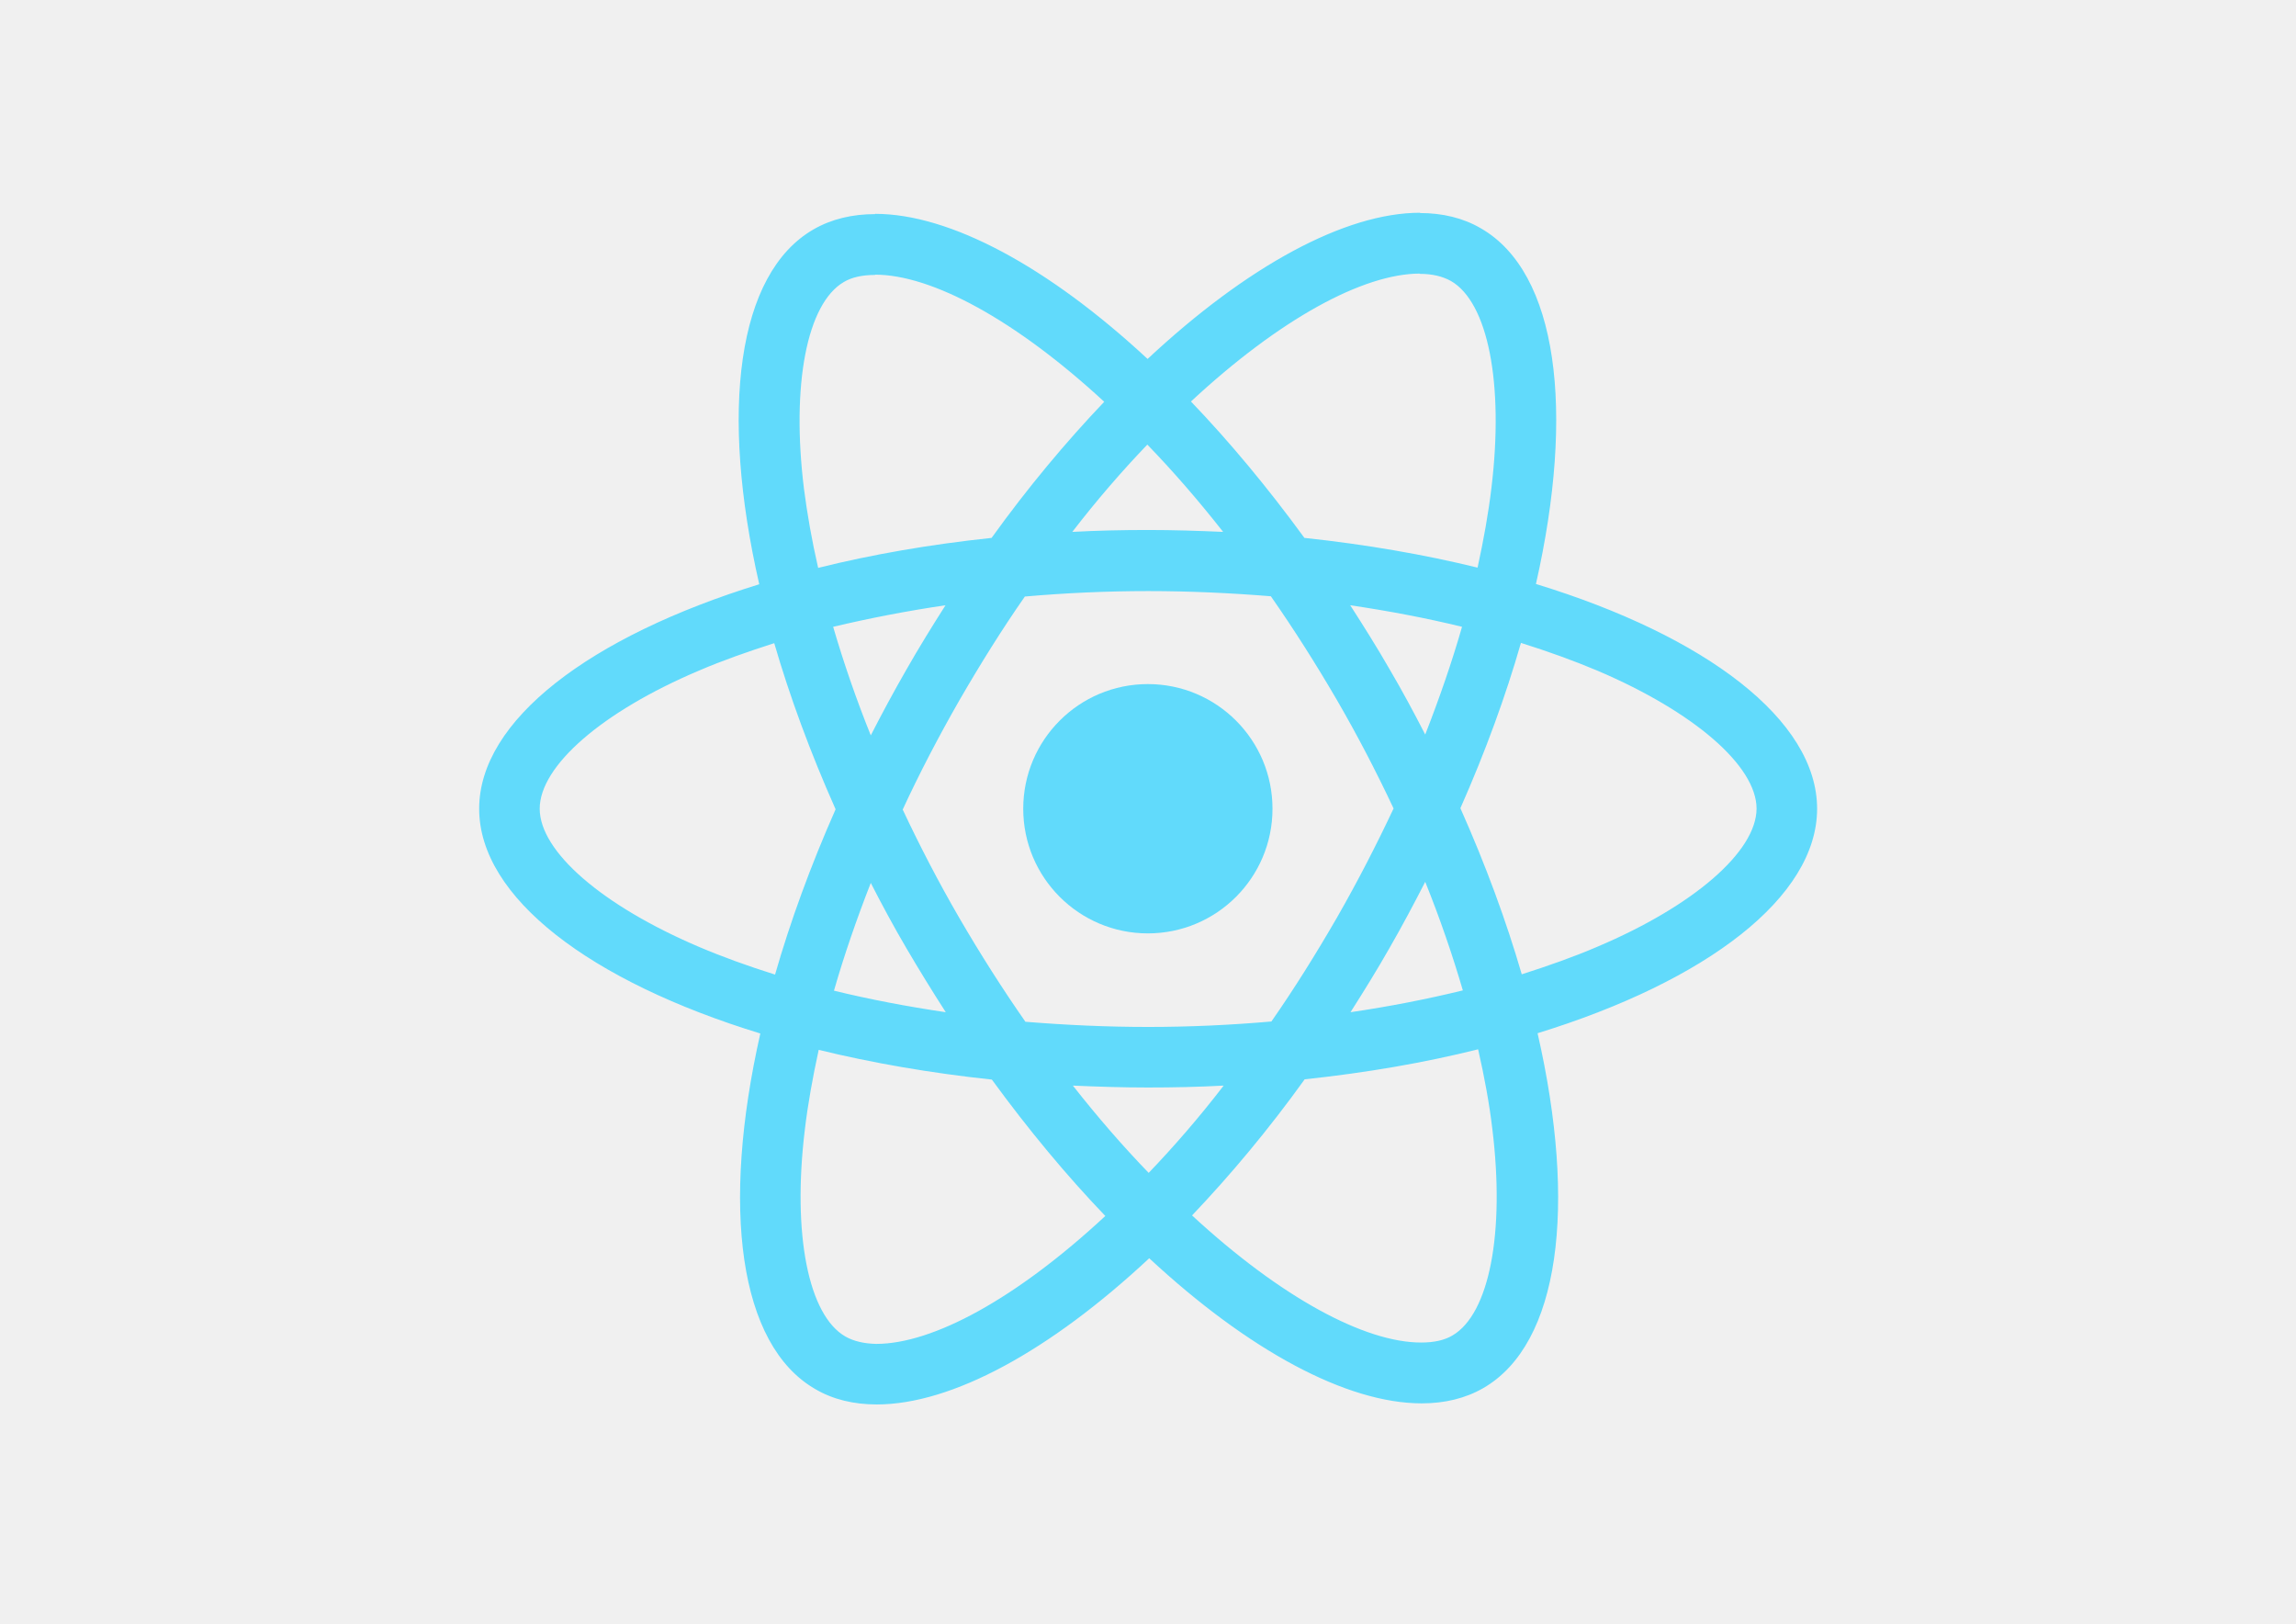
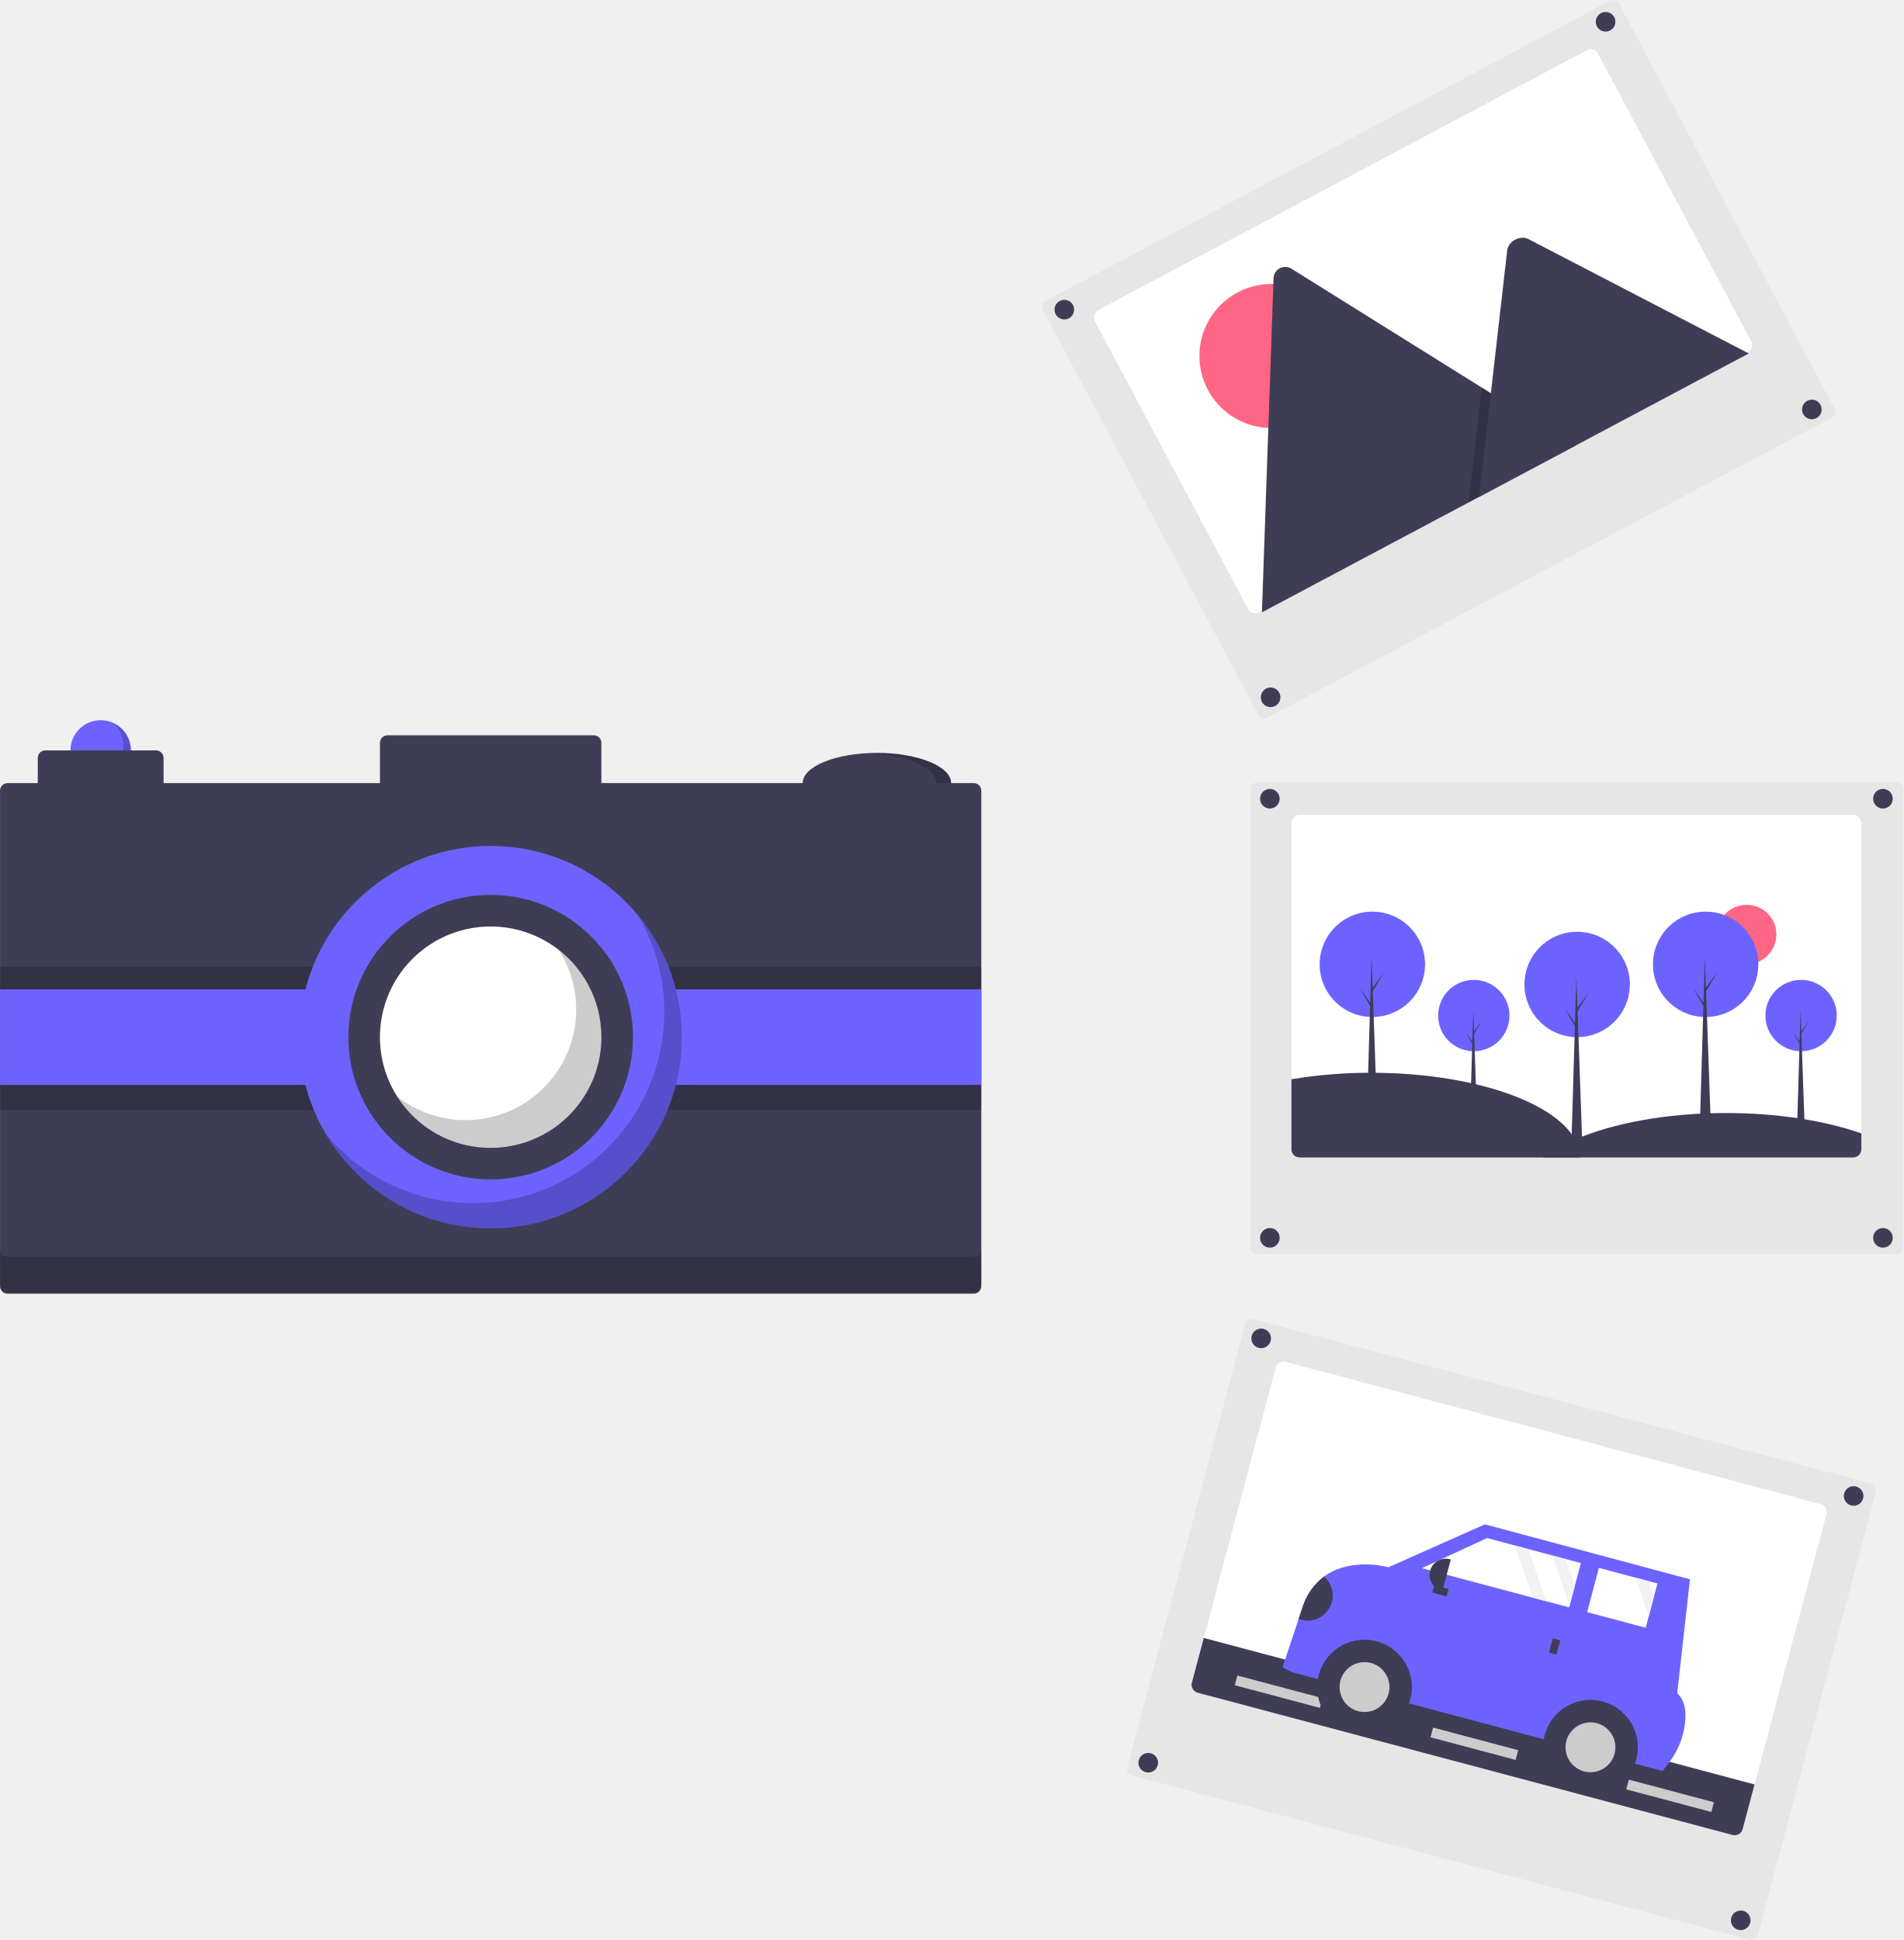
- <svg xmlns="http://www.w3.org/2000/svg" viewBox="0 0 841.9 595.3">
-   <g fill="#61DAFB">
-     <path d="M666.3 296.5c0-32.5-40.7-63.3-103.1-82.4 14.4-63.6 8-114.2-20.2-130.4-6.5-3.8-14.1-5.6-22.4-5.6v22.3c4.6 0 8.3.9 11.4 2.6 13.6 7.8 19.5 37.5 14.9 75.7-1.1 9.4-2.9 19.3-5.1 29.4-19.6-4.8-41-8.5-63.5-10.9-13.5-18.5-27.5-35.3-41.6-50 32.6-30.3 63.2-46.9 84-46.9V78c-27.5 0-63.5 19.6-99.9 53.6-36.4-33.8-72.4-53.2-99.9-53.2v22.3c20.7 0 51.4 16.5 84 46.6-14 14.7-28 31.4-41.3 49.9-22.6 2.4-44 6.1-63.6 11-2.3-10-4-19.7-5.2-29-4.7-38.2 1.1-67.9 14.6-75.8 3-1.8 6.9-2.6 11.5-2.6V78.5c-8.4 0-16 1.8-22.6 5.6-28.1 16.2-34.4 66.7-19.9 130.1-62.2 19.2-102.7 49.9-102.7 82.3 0 32.5 40.7 63.3 103.1 82.4-14.4 63.6-8 114.2 20.2 130.4 6.5 3.8 14.1 5.6 22.5 5.6 27.5 0 63.5-19.6 99.9-53.6 36.4 33.8 72.4 53.2 99.9 53.2 8.4 0 16-1.8 22.6-5.6 28.1-16.2 34.4-66.7 19.9-130.1 62-19.1 102.5-49.9 102.5-82.3zm-130.2-66.7c-3.7 12.9-8.3 26.2-13.5 39.5-4.1-8-8.4-16-13.1-24-4.6-8-9.5-15.8-14.4-23.4 14.2 2.1 27.9 4.7 41 7.9zm-45.8 106.5c-7.8 13.5-15.8 26.3-24.1 38.2-14.9 1.3-30 2-45.2 2-15.1 0-30.2-.7-45-1.9-8.3-11.9-16.4-24.6-24.2-38-7.6-13.1-14.5-26.4-20.8-39.8 6.2-13.4 13.2-26.8 20.7-39.9 7.8-13.5 15.8-26.3 24.1-38.2 14.9-1.3 30-2 45.2-2 15.1 0 30.2.7 45 1.9 8.3 11.9 16.4 24.6 24.2 38 7.6 13.1 14.5 26.4 20.8 39.8-6.3 13.4-13.2 26.8-20.7 39.9zm32.3-13c5.4 13.4 10 26.8 13.8 39.8-13.1 3.2-26.9 5.9-41.2 8 4.9-7.7 9.8-15.6 14.4-23.7 4.6-8 8.9-16.1 13-24.1zM421.2 430c-9.3-9.6-18.6-20.3-27.8-32 9 .4 18.2.7 27.5.7 9.4 0 18.7-.2 27.8-.7-9 11.7-18.3 22.4-27.5 32zm-74.4-58.9c-14.2-2.1-27.9-4.7-41-7.9 3.7-12.9 8.3-26.2 13.5-39.5 4.1 8 8.4 16 13.1 24 4.7 8 9.5 15.8 14.4 23.4zM420.7 163c9.3 9.6 18.6 20.3 27.8 32-9-.4-18.2-.7-27.5-.7-9.4 0-18.7.2-27.8.7 9-11.7 18.3-22.4 27.5-32zm-74 58.9c-4.9 7.7-9.8 15.6-14.4 23.7-4.6 8-8.9 16-13 24-5.4-13.4-10-26.8-13.8-39.8 13.1-3.1 26.9-5.8 41.2-7.9zm-90.5 125.2c-35.4-15.1-58.3-34.9-58.3-50.6 0-15.7 22.9-35.6 58.3-50.6 8.6-3.7 18-7 27.7-10.1 5.7 19.6 13.2 40 22.5 60.9-9.2 20.8-16.6 41.1-22.2 60.6-9.9-3.1-19.3-6.5-28-10.2zM310 490c-13.6-7.8-19.5-37.5-14.9-75.7 1.1-9.4 2.9-19.3 5.1-29.4 19.6 4.8 41 8.5 63.5 10.9 13.5 18.5 27.5 35.3 41.6 50-32.6 30.3-63.2 46.9-84 46.9-4.5-.1-8.3-1-11.3-2.7zm237.2-76.2c4.7 38.2-1.1 67.9-14.6 75.8-3 1.8-6.9 2.6-11.5 2.6-20.7 0-51.4-16.5-84-46.6 14-14.7 28-31.4 41.3-49.9 22.6-2.4 44-6.1 63.6-11 2.3 10.1 4.1 19.8 5.2 29.1zm38.5-66.7c-8.6 3.7-18 7-27.7 10.1-5.7-19.6-13.2-40-22.5-60.9 9.2-20.8 16.6-41.1 22.2-60.6 9.9 3.1 19.3 6.5 28.1 10.2 35.4 15.1 58.3 34.9 58.3 50.6-.1 15.7-23 35.6-58.4 50.6zM320.8 78.4z" />
-     <circle cx="420.9" cy="296.5" r="45.7" />
-     <path d="M520.5 78.1z" />
-   </g>
+ <svg xmlns="http://www.w3.org/2000/svg" id="bc812f07-65cf-4d9b-b76c-8815e86162f5" data-name="Layer 1" width="756.483" height="771.242" viewBox="0 0 756.483 771.242">
+   <path d="M721.528,375.356a2.659,2.659,0,0,0-2.656,2.656V560.372a2.659,2.659,0,0,0,2.656,2.656H975.585a2.659,2.659,0,0,0,2.656-2.656V378.012a2.659,2.659,0,0,0-2.656-2.656Z" transform="translate(-221.7583 -64.37879)" fill="#e6e6e6" />
+   <path d="M961.555,391.666v129.6a3.261,3.261,0,0,1-3.26,3.26h-220a2.319,2.319,0,0,1-.46-.04,3.256,3.256,0,0,1-2.8-3.22v-129.6a3.261,3.261,0,0,1,3.26-3.26h220A3.261,3.261,0,0,1,961.555,391.666Z" transform="translate(-221.7583 -64.37879)" fill="#fff" />
+   <circle cx="694.198" cy="371.516" r="11.819" fill="#ff6584" />
+   <circle cx="504.705" cy="317.53" r="3.897" fill="#3f3d56" />
+   <circle cx="748.372" cy="317.53" r="3.897" fill="#3f3d56" />
+   <circle cx="504.705" cy="492.097" r="3.897" fill="#3f3d56" />
+   <circle cx="748.372" cy="492.097" r="3.897" fill="#3f3d56" />
+   <circle cx="585.76" cy="403.733" r="14.18" fill="#6c63ff" />
+   <polygon points="587.127 446.444 584.223 446.444 585.547 401.597 587.127 446.444" fill="#3f3d56" />
+   <polygon points="585.803 410.097 588.921 405.783 585.76 411.165 585.419 410.567 585.803 410.097" fill="#3f3d56" />
+   <polygon points="585.461 414.454 582.343 410.14 585.504 415.521 585.846 414.923 585.461 414.454" fill="#3f3d56" />
+   <circle cx="715.837" cy="403.733" r="14.18" fill="#6c63ff" />
+   <polygon points="717.203 446.444 714.299 446.444 715.623 401.597 717.203 446.444" fill="#3f3d56" />
+   <polygon points="715.879 410.097 718.997 405.783 715.837 411.165 715.495 410.567 715.879 410.097" fill="#3f3d56" />
+   <polygon points="715.538 414.454 712.42 410.14 715.58 415.521 715.922 414.923 715.538 414.454" fill="#3f3d56" />
+   <circle cx="626.838" cy="391.363" r="20.943" fill="#6c63ff" />
+   <polygon points="628.856 454.444 624.567 454.444 626.522 388.209 628.856 454.444" fill="#3f3d56" />
+   <polygon points="626.901 400.762 631.506 394.391 626.838 402.339 626.333 401.456 626.901 400.762" fill="#3f3d56" />
+   <polygon points="626.396 407.197 621.791 400.825 626.459 408.774 626.964 407.891 626.396 407.197" fill="#3f3d56" />
+   <circle cx="677.91" cy="383.363" r="20.943" fill="#6c63ff" />
+   <polygon points="679.929 446.444 675.64 446.444 677.595 380.209 679.929 446.444" fill="#3f3d56" />
+   <polygon points="677.974 392.762 682.578 386.391 677.91 394.339 677.406 393.456 677.974 392.762" fill="#3f3d56" />
+   <polygon points="677.469 399.197 672.864 392.825 677.532 400.774 678.037 399.891 677.469 399.197" fill="#3f3d56" />
+   <circle cx="545.44" cy="383.363" r="20.943" fill="#6c63ff" />
+   <polygon points="547.459 446.444 543.169 446.444 545.125 380.209 547.459 446.444" fill="#3f3d56" />
+   <polygon points="545.503 392.762 550.108 386.391 545.44 394.339 544.935 393.456 545.503 392.762" fill="#3f3d56" />
+   <polygon points="544.999 399.197 540.394 392.825 545.062 400.774 545.566 399.891 544.999 399.197" fill="#3f3d56" />
+   <path d="M849.765,524.526H738.295a2.319,2.319,0,0,1-.46-.04,3.256,3.256,0,0,1-2.8-3.22v-27.83a189.759,189.759,0,0,1,31.74-2.58c39.57,0,72.67,11.34,80.97,26.52A15.252,15.252,0,0,1,849.765,524.526Z" transform="translate(-221.7583 -64.37879)" fill="#3f3d56" />
+   <path d="M961.555,514.956v6.31a3.261,3.261,0,0,1-3.26,3.26H834.965a62.861,62.861,0,0,1,12.78-7.15c15.11-6.48,36.42-10.52,60.03-10.52C928.295,506.856,947.065,509.896,961.555,514.956Z" transform="translate(-221.7583 -64.37879)" fill="#3f3d56" />
+   <path d="M862.882,64.379a2.647,2.647,0,0,0-1.244.312l-224.3,119.311a2.66,2.66,0,0,0-1.097,3.593l85.64,161a2.66,2.66,0,0,0,3.594,1.098l224.299-119.311a2.66,2.66,0,0,0,1.098-3.593l-85.641-161a2.638,2.638,0,0,0-1.569-1.293A2.669,2.669,0,0,0,862.882,64.379Z" transform="translate(-221.7583 -64.37879)" fill="#e6e6e6" />
+   <path d="M856.913,85.679l60.861,114.416a3.262,3.262,0,0,1-1.348,4.413L722.198,307.822a2.75,2.75,0,0,1-.43.187,3.26,3.26,0,0,1-3.983-1.536L656.925,192.058a3.262,3.262,0,0,1,1.348-4.413L852.5,84.33A3.262,3.262,0,0,1,856.913,85.679Z" transform="translate(-221.7583 -64.37879)" fill="#fff" />
+   <circle cx="505.338" cy="141.514" r="28.624" fill="#ff6584" />
+   <path d="M847.77,241.616,723.795,307.561a2.864,2.864,0,0,1-.483.21l4.61-132.752a4.65,4.65,0,0,1,7.146-3.801L810.674,218.442l3.62,2.258Z" transform="translate(-221.7583 -64.37879)" fill="#3f3d56" />
+   <polygon points="626.012 177.237 583.684 199.752 588.408 158.518 588.747 155.548 588.916 154.063 592.536 156.322 626.012 177.237" opacity="0.2" />
+   <path d="M916.798,204.897,809.57,261.935l4.724-41.235.339-2.97,6.154-53.735c.404-3.522,4.589-5.954,7.874-4.812a5.541,5.541,0,0,1,.649.279Z" transform="translate(-221.7583 -64.37879)" fill="#3f3d56" />
+   <circle cx="423.016" cy="123.091" r="3.897" fill="#3f3d56" />
+   <circle cx="638.141" cy="8.66" r="3.897" fill="#3f3d56" />
+   <circle cx="504.996" cy="277.211" r="3.897" fill="#3f3d56" />
+   <circle cx="720.122" cy="162.78" r="3.897" fill="#3f3d56" />
+   <path d="M917.193,835.532a2.66,2.66,0,0,0,3.25-1.885l46.881-176.231a2.657,2.657,0,0,0-1.885-3.25l-245.52-65.312a2.658,2.658,0,0,0-3.25,1.885L669.79,766.969a2.656,2.656,0,0,0,1.885,3.25Z" transform="translate(-221.7583 -64.37879)" fill="#e6e6e6" />
+   <path d="M947.687,666.32,914.37,791.565A3.261,3.261,0,0,1,910.382,793.877L697.776,737.32a2.32,2.32,0,0,1-.434-.157,3.256,3.256,0,0,1-1.878-3.832l33.317-125.244a3.261,3.261,0,0,1,3.989-2.312l212.606,56.557A3.261,3.261,0,0,1,947.687,666.32Z" transform="translate(-221.7583 -64.37879)" fill="#fff" />
+   <path d="M919.103,773.773l-4.733,17.791A3.261,3.261,0,0,1,910.382,793.877L697.776,737.32a2.32,2.32,0,0,1-.434-.157,3.256,3.256,0,0,1-1.878-3.832l4.733-17.791Z" transform="translate(-221.7583 -64.37879)" fill="#3f3d56" />
+   <rect x="790.238" y="755.601" width="35" height="4" transform="translate(0.14887 -246.5662) rotate(14.89658)" fill="#ccc" />
+   <rect x="712.443" y="734.906" width="35" height="4" transform="translate(-7.78575 -227.2627) rotate(14.89658)" fill="#ccc" />
+   <rect x="868.033" y="776.295" width="35" height="4" transform="translate(8.08348 -265.8698) rotate(14.89658)" fill="#ccc" />
+   <circle cx="501.247" cy="532.076" r="3.897" fill="#3f3d56" />
+   <circle cx="736.724" cy="594.717" r="3.897" fill="#3f3d56" />
+   <circle cx="456.37" cy="700.776" r="3.897" fill="#3f3d56" />
+   <circle cx="691.847" cy="763.417" r="3.897" fill="#3f3d56" />
+   <rect x="866.888" y="765.123" width="19.453" height="3.088" transform="matrix(-0.96625, -0.25759, 0.25759, -0.96625, 1304.401, 1668.891)" fill="#3f3d56" />
+   <path d="M731.516,727.186l3.64,1.929,147.386,39.291,2.147-2.736a32.257,32.257,0,0,0,6.776-16.246c.5-4.434.036-9.095-3.087-11.897l5.049-45.309L811.912,670.378l-38.322,17.056s-14.813-4.227-25.576,3.689a24.45,24.45,0,0,0-8.404,11.699l-1.712,5.152Z" transform="translate(-221.7583 -64.37879)" fill="#6c63ff" />
+   <circle cx="542.327" cy="670.691" r="18.835" fill="#3f3d56" />
+   <circle cx="542.327" cy="670.691" r="9.913" fill="#ccc" />
+   <circle cx="632.131" cy="694.632" r="18.835" fill="#3f3d56" />
+   <circle cx="632.131" cy="694.632" r="9.913" fill="#ccc" />
+   <polygon points="565.159 623.415 609.185 635.147 614.56 636.577 623.634 638.998 623.81 638.335 625.939 630.357 628.329 621.398 622.292 619.792 616.918 618.356 607.399 615.817 602.024 614.387 591.034 611.457 565.159 623.415" fill="#fff" />
+   <polygon points="630.796 640.91 654.064 647.113 655.285 642.548 657.407 634.569 658.759 629.514 655.352 628.607 649.978 627.171 635.485 623.309 630.796 640.91" fill="#fff" />
+   <rect x="838.102" y="716.011" width="3.088" height="5.867" transform="matrix(-0.96625, -0.25759, 0.25759, -0.96625, 1244.004, 1565.533)" fill="#3f3d56" />
+   <rect x="792.722" y="693.847" width="3.088" height="5.867" transform="translate(1450.37 44.42414) rotate(104.9272)" fill="#3f3d56" />
+   <path d="M790.043,683.236h.34a6.453,6.453,0,0,1,6.453,6.453v0a6.453,6.453,0,0,1-6.453,6.453H790.043a0,0,0,0,1,0,0V683.236A0,0,0,0,1,790.043,683.236Z" transform="translate(1160.687 1496.11) rotate(-165.0728)" fill="#3f3d56" />
+   <path d="M737.897,707.973A9.975,9.975,0,0,0,748.013,691.122a24.45,24.45,0,0,0-8.404,11.699Z" transform="translate(-221.7583 -64.37879)" fill="#3f3d56" />
+   <polygon points="616.918 618.356 623.81 638.335 625.939 630.357 622.292 619.792 616.918 618.356" fill="#f2f2f2" />
+   <polygon points="649.978 627.171 655.285 642.548 657.407 634.569 655.352 628.607 649.978 627.171" fill="#f2f2f2" />
+   <polygon points="602.024 614.387 609.185 635.147 614.56 636.577 607.399 615.817 602.024 614.387" fill="#f2f2f2" />
+   <circle cx="40.017" cy="298.313" r="12" fill="#6c63ff" />
+   <path d="M266.84,351.825a11.984,11.984,0,0,1-13.13,19.734,11.99,11.99,0,1,0,13.13-19.734Z" transform="translate(-221.7583 -64.37879)" opacity="0.2" />
+   <ellipse cx="348.517" cy="311.313" rx="29.5" ry="12" fill="#3f3d56" />
+   <path d="M570.275,363.692q-1.519,0-3,.061c14.883.612,26.5,5.723,26.5,11.939s-11.617,11.327-26.5,11.939q1.48.061,3,.061c16.292,0,29.5-5.373,29.5-12S586.567,363.692,570.275,363.692Z" transform="translate(-221.7583 -64.37879)" opacity="0.2" />
+   <path d="M608.775,375.692h-148v-16a3,3,0,0,0-3-3h-82a3,3,0,0,0-3,3v16h-86v-10a3,3,0,0,0-3-3h-44a3,3,0,0,0-3,3v10h-12a2.996,2.996,0,0,0-3,3v197a2.996,2.996,0,0,0,3,3h384a2.996,2.996,0,0,0,3-3v-197A2.996,2.996,0,0,0,608.775,375.692Z" transform="translate(-221.7583 -64.37879)" fill="#3f3d56" />
+   <path d="M608.758,564h-384a2.996,2.996,0,0,1-3-3v14a2.996,2.996,0,0,0,3,3h384a2.996,2.996,0,0,0,3-3v-14A2.996,2.996,0,0,1,608.758,564Z" transform="translate(-221.7583 -64.37879)" opacity="0.2" />
+   <rect x="0.017" y="403.313" width="390" height="38" opacity="0.2" />
+   <rect x="0.017" y="384.313" width="390" height="38" opacity="0.2" />
+   <rect x="0.017" y="393.313" width="390" height="38" fill="#6c63ff" />
+   <circle cx="195.017" cy="412.313" r="76" fill="#6c63ff" />
+   <path d="M475.315,428.228a75.996,75.996,0,0,1-124.081,86.928A75.996,75.996,0,1,0,475.315,428.228Z" transform="translate(-221.7583 -64.37879)" opacity="0.2" />
+   <circle cx="195.017" cy="412.313" r="56.558" fill="#3f3d56" />
+   <path d="M460.775,476.692a43.723,43.723,0,0,1-3.57,17.37,43.131,43.131,0,0,1-4.75,8.37,43.998,43.998,0,1,1-61.42-61.42,43.125,43.125,0,0,1,8.37-4.75,44.005,44.005,0,0,1,61.37,40.43Z" transform="translate(-221.7583 -64.37879)" fill="#fff" />
+   <path d="M460.305,470.282a43.928,43.928,0,0,0-16.448-28.265A44.002,44.002,0,0,1,447.205,483.062a43.131,43.131,0,0,1-4.75,8.37,43.973,43.973,0,0,1-62.769,8.919,43.978,43.978,0,0,0,72.769,2.081,43.131,43.131,0,0,0,4.75-8.37,44.018,44.018,0,0,0,3.1-23.78Z" transform="translate(-221.7583 -64.37879)" opacity="0.2" />
</svg>
